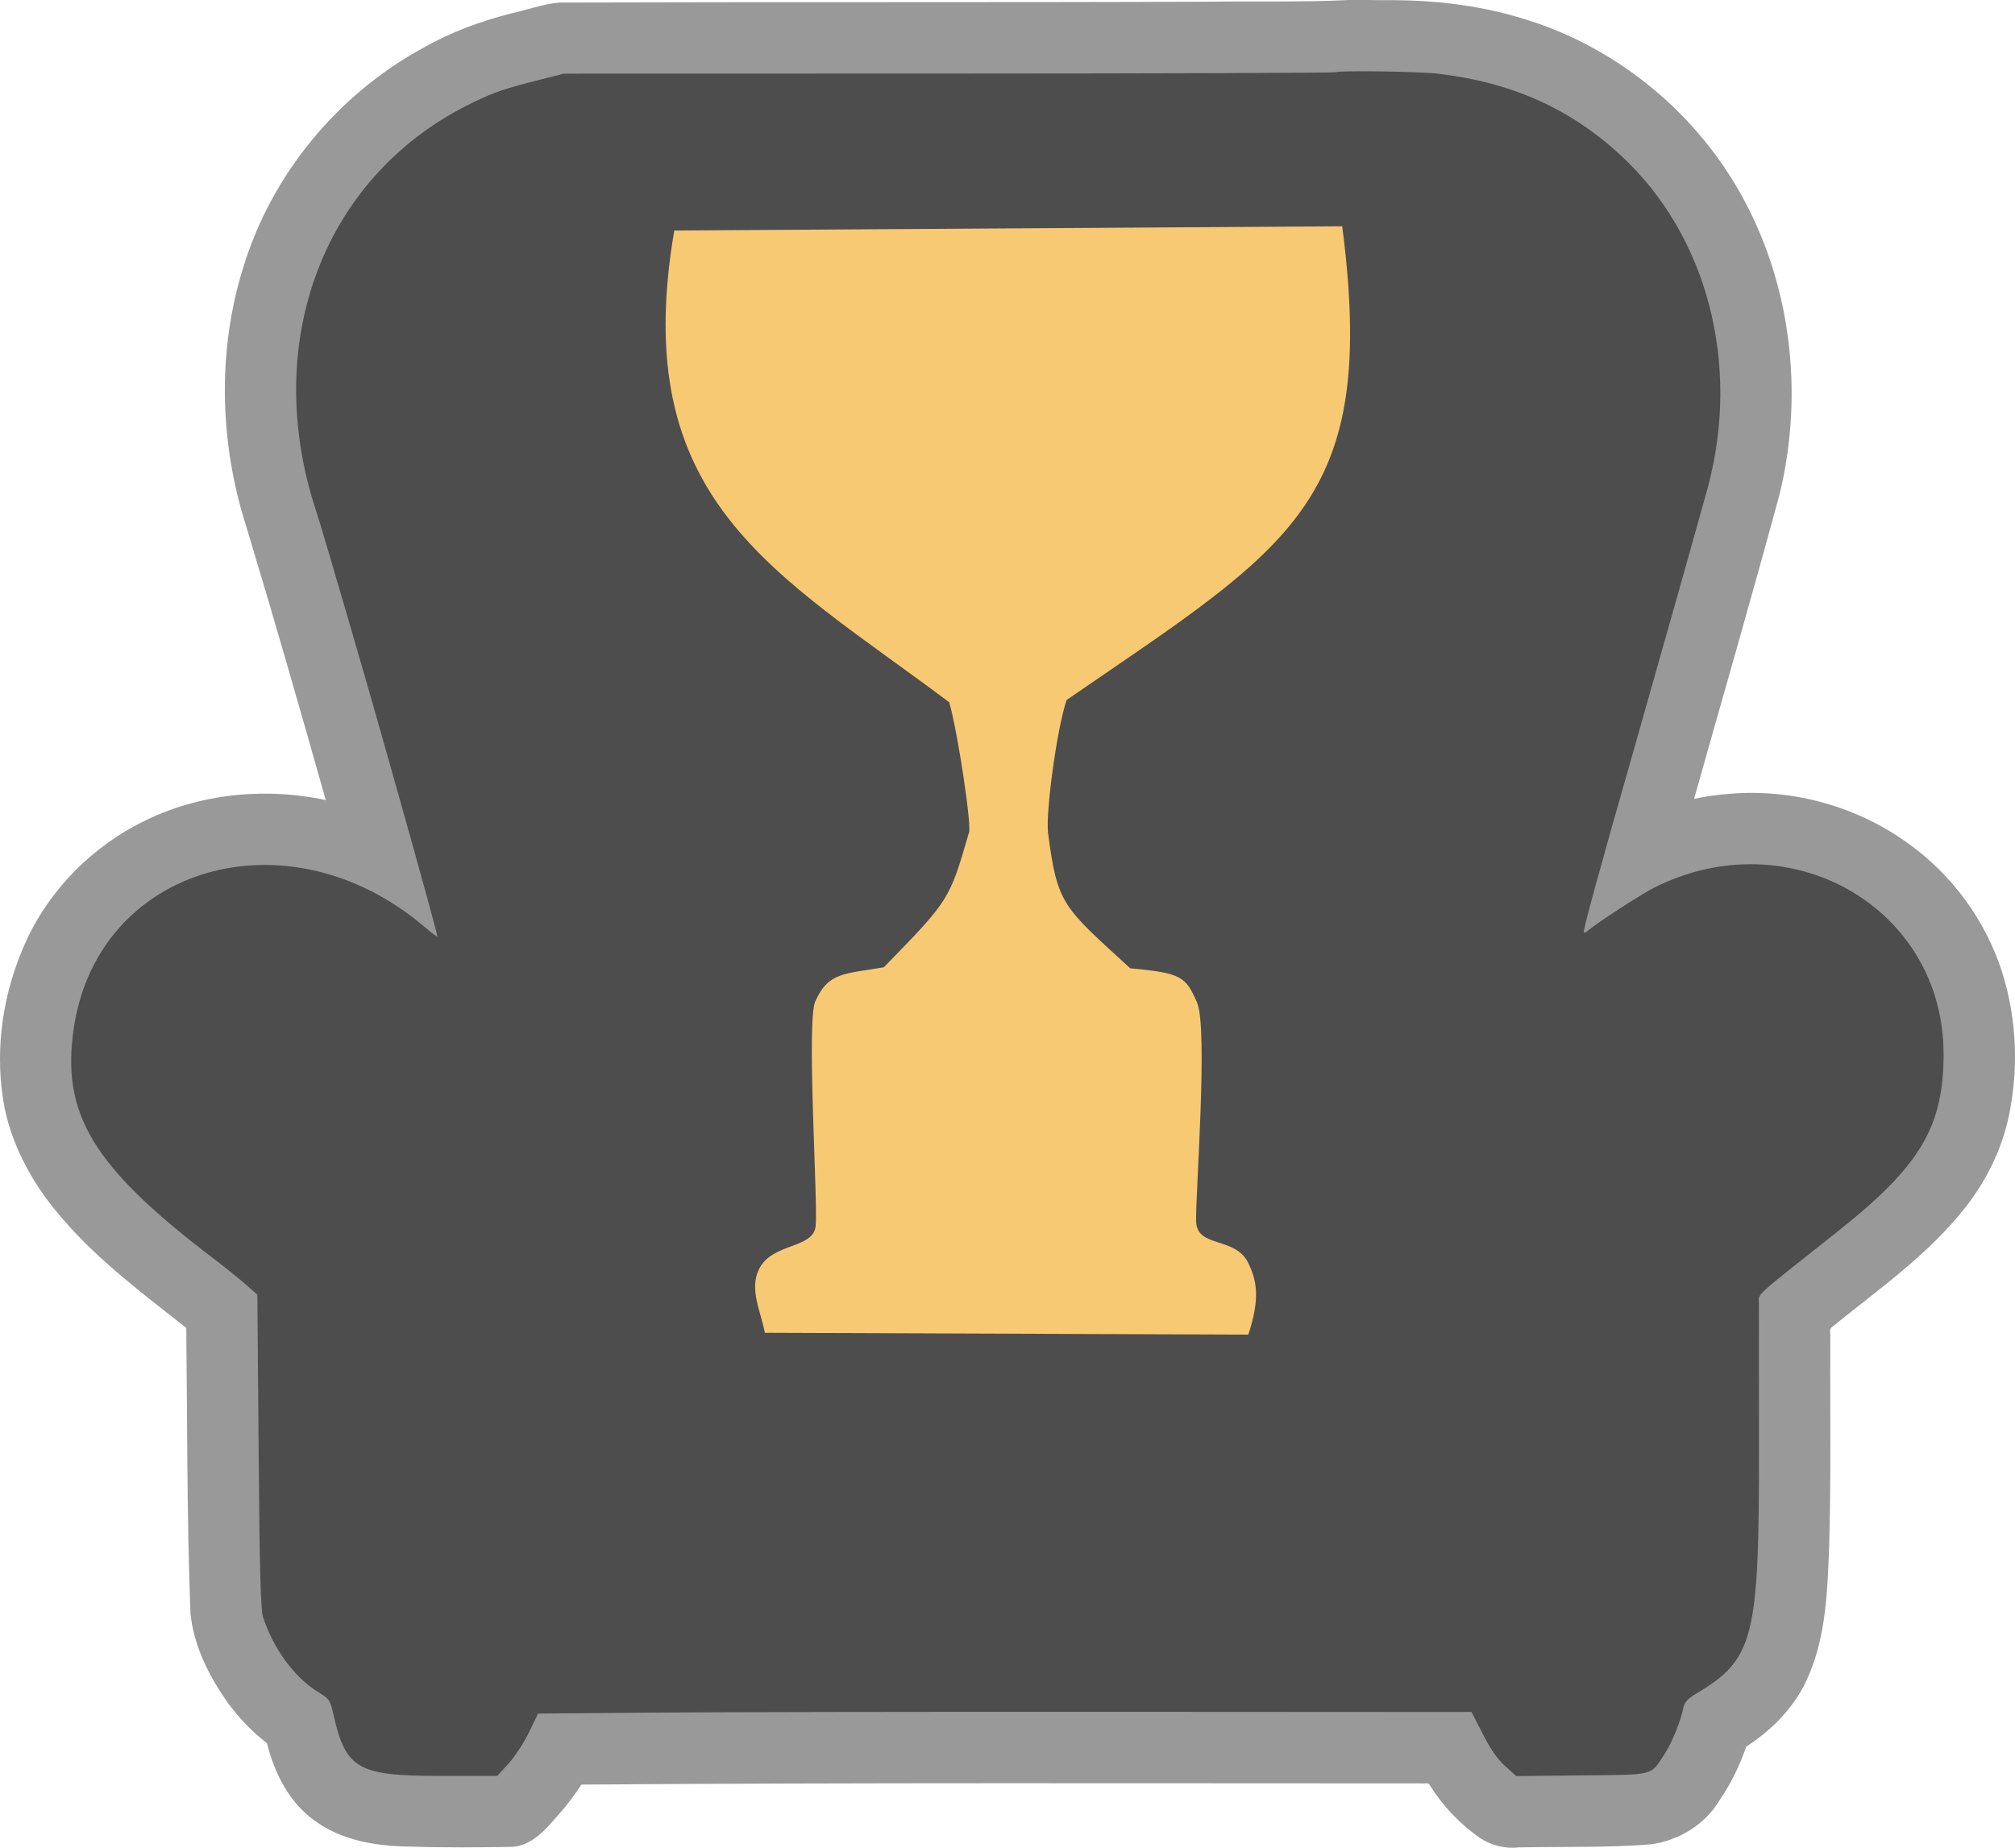
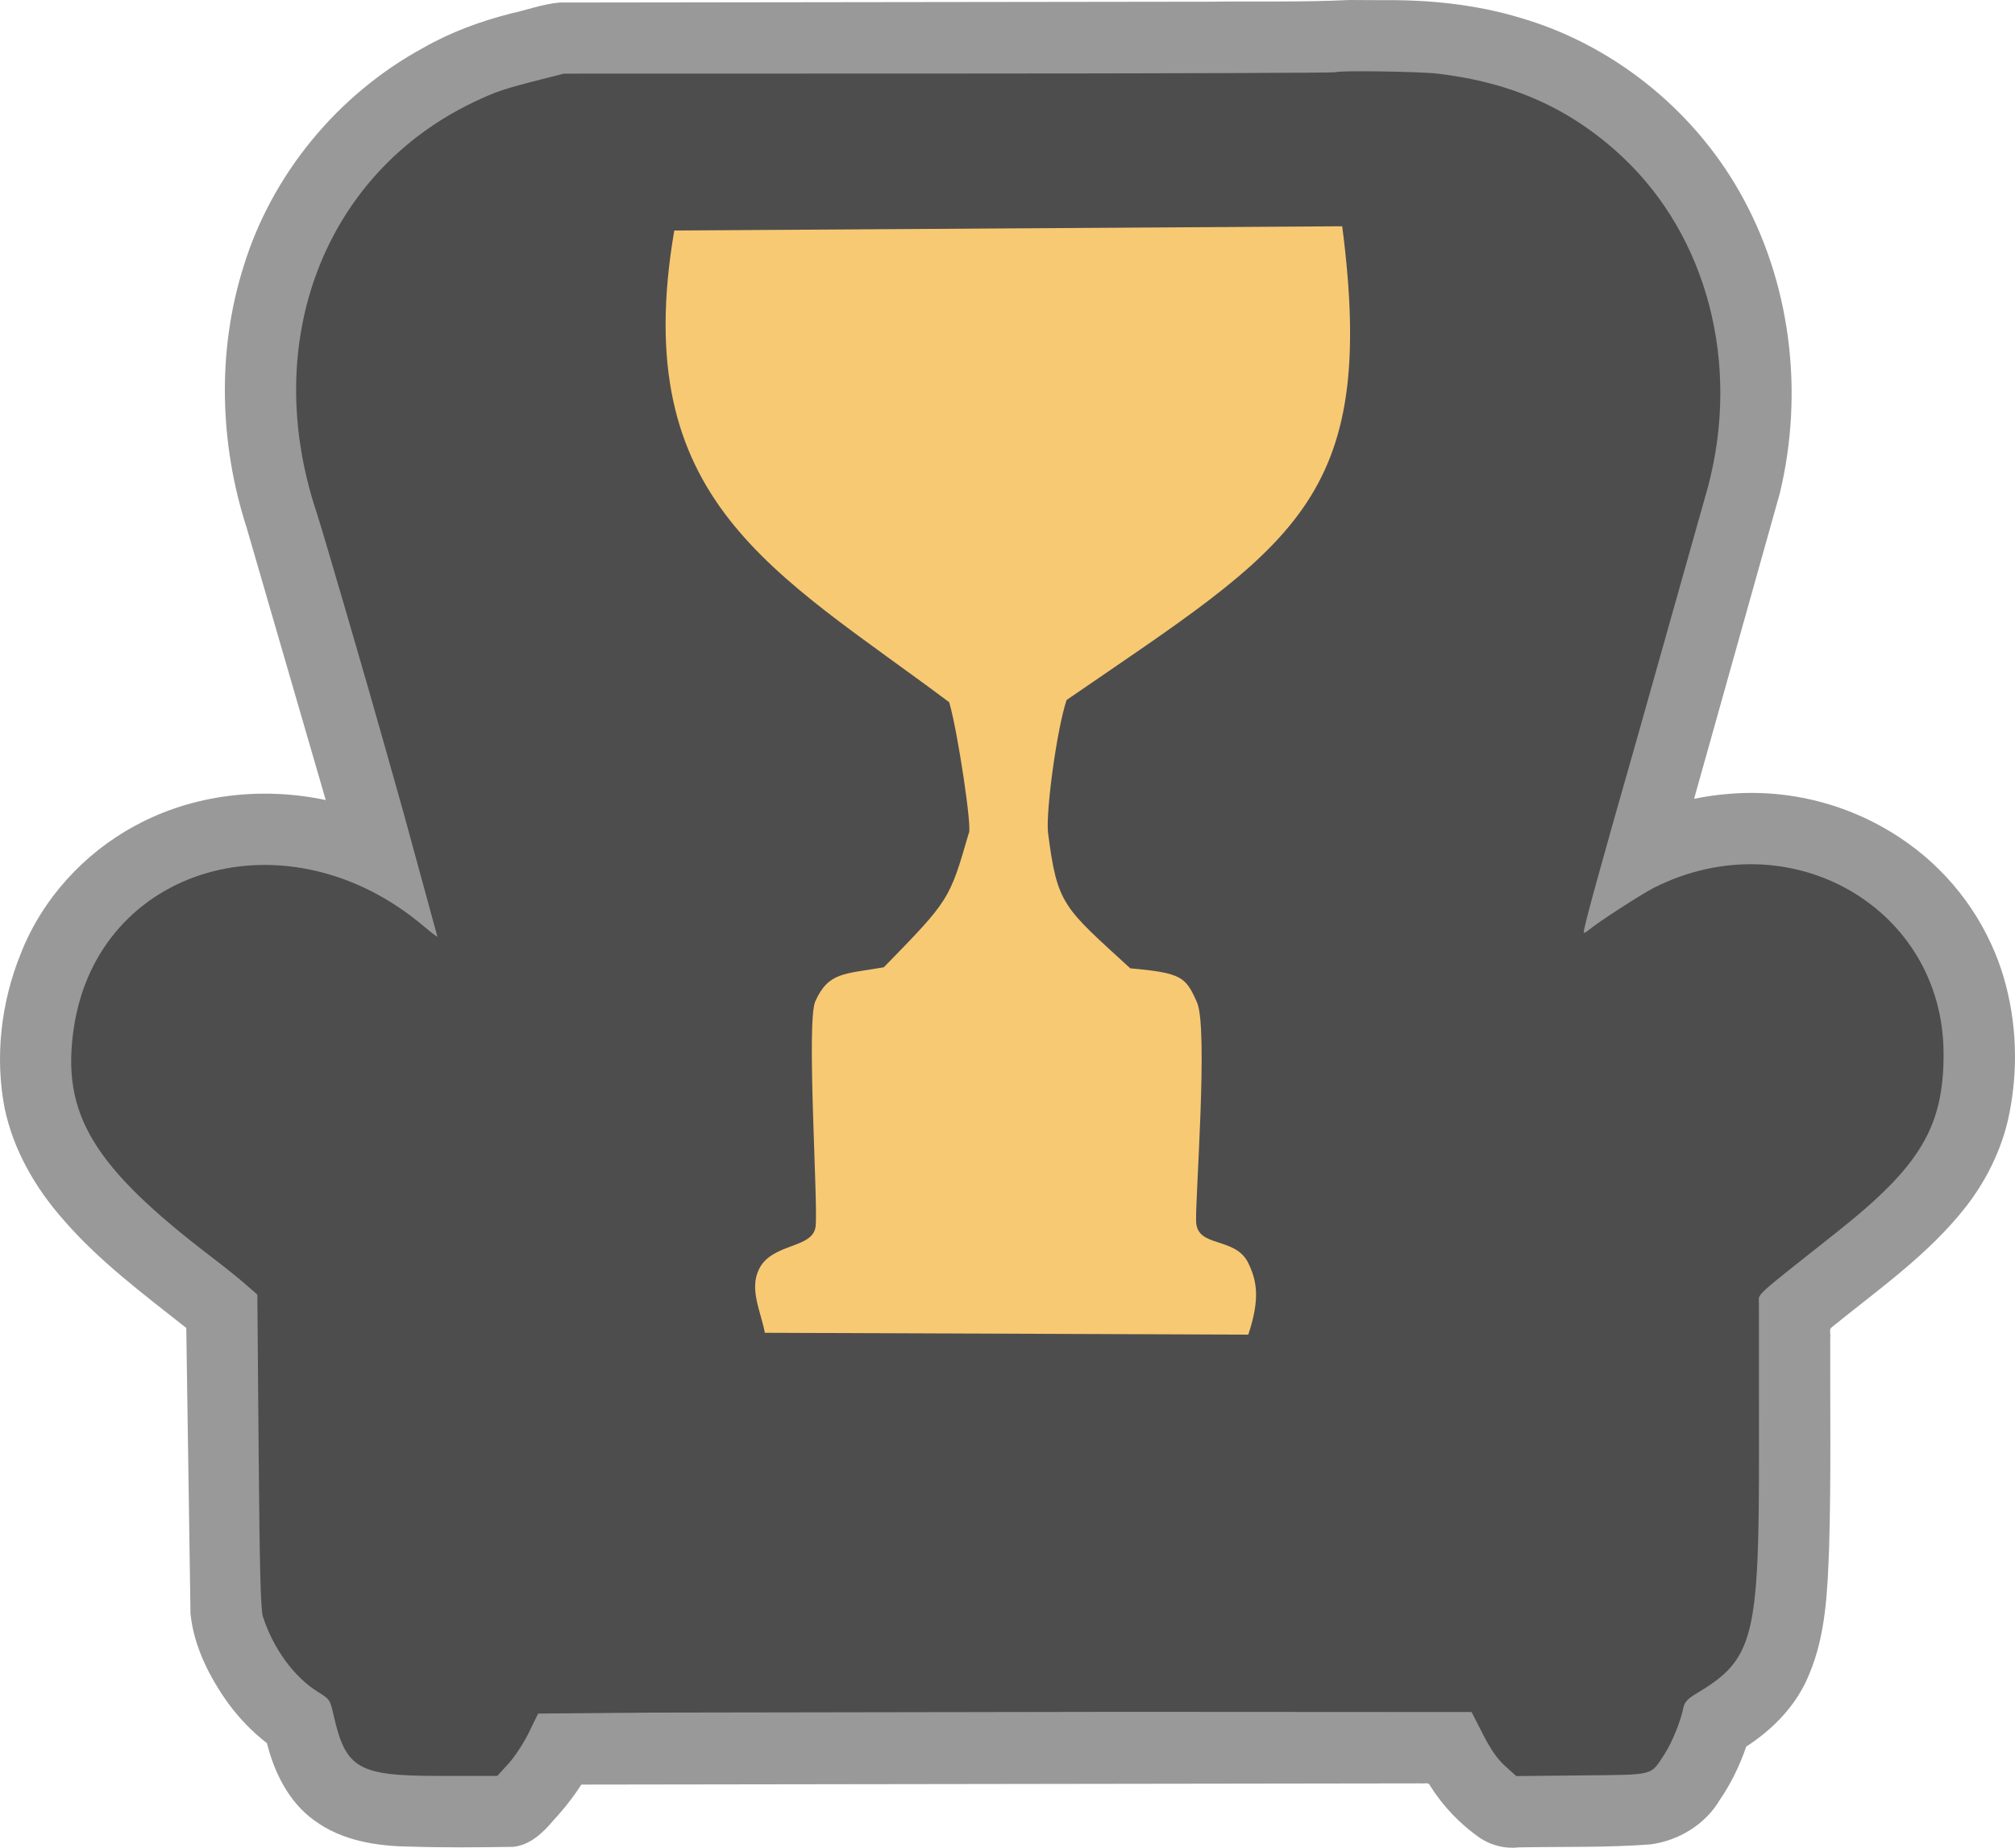
- <svg xmlns="http://www.w3.org/2000/svg" id="svg" version="1.1" width="338.871" height="310.772" viewBox="0 0 338.871 310.772">
-   <defs id="defs9" />
-   <g id="g10563" style="display:inline" transform="translate(11.96979,11.98741)">
-     <g id="g10561" transform="translate(-43.49622,-2.362977)">
-       <path id="path10568" style="fill:#999999" d="m 258.434,-9.623 c -7.859,0.382 -15.73,0.186 -23.594,0.284 -36.413,0.145 -72.827,0.024 -109.24,0.143 -2.794,0.25 -5.444,1.248 -8.171,1.844 -5.135,1.314 -10.158,3.153 -14.765,5.798 -14.283,7.767 -25.411,21.205 -30.183,36.768 -4.488,14.218 -4.033,29.788 0.527,43.928 4.599,15.216 8.986,30.494 13.299,45.793 -10.736,-2.278 -22.333,-0.98 -32.02,4.302 -8.663,4.648 -15.682,12.36 -19.271,21.535 -3.308,8.172 -4.381,17.306 -2.712,25.984 1.462,7.004 5.133,13.383 9.837,18.712 6.036,7.006 13.499,12.548 20.713,18.257 0.188,16.014 0.088,32.038 0.709,48.043 0.558,5.521 3.165,10.616 6.338,15.082 1.858,2.512 4.036,4.795 6.516,6.702 1.249,4.976 3.685,9.912 7.939,12.975 4.587,3.419 10.496,4.361 16.065,4.423 5.777,0.192 11.563,0.134 17.339,0.046 2.879,-0.247 5.087,-2.371 6.851,-4.475 1.731,-1.859 3.309,-3.862 4.684,-5.998 47.064,-0.348 94.129,-0.201 141.193,-0.202 0.523,0.097 1.304,-0.273 1.525,0.368 2.207,3.501 5.127,6.565 8.545,8.899 1.89,1.216 4.183,1.758 6.416,1.495 7.385,-0.139 14.787,0.06 22.155,-0.505 4.703,-0.639 9.173,-3.33 11.606,-7.458 1.902,-2.767 3.381,-5.815 4.464,-8.991 4.55,-2.929 8.499,-7.013 10.554,-12.081 2.88,-6.762 3.109,-14.234 3.387,-21.469 0.342,-11.751 0.148,-23.508 0.185,-35.262 0.123,-0.542 -0.268,-1.327 0.231,-1.691 7.831,-6.368 16.278,-12.225 22.553,-20.249 3.868,-4.949 6.593,-10.823 7.582,-17.044 1.301,-7.526 0.812,-15.385 -1.528,-22.662 -2.777,-8.547 -8.343,-16.141 -15.642,-21.381 -8.575,-6.242 -19.403,-9.284 -29.975,-8.416 -2.055,0.148 -4.099,0.438 -6.117,0.851 4.814,-17.121 9.782,-34.195 14.41,-51.366 4.122,-17.044 1.87,-35.711 -6.906,-50.969 -7.972,-13.877 -21.382,-24.568 -36.773,-29.027 -7.495,-2.26 -15.36,-3.046 -23.166,-2.956 -1.854,-0.033 -3.707,-0.035 -5.561,-0.031 z" />
-     </g>
-   </g>
-   <g id="layer2" style="display:inline" transform="translate(11.96979,11.98741)">
-     <g id="svgg" transform="translate(-43.49622,-2.362977)">
-       <path id="path0" d="m 256.201,2.523 c -0.114,0.114 -29.373,0.214 -65.02,0.223 l -64.814,0.015 -3.711,0.94 c -6.362,1.61 -7.732,2.07 -11.438,3.84 -25.16,12.009 -36.011,40.327 -26.449,69.022 0.937,2.808 8.823,29.845 11.395,39.062 0.21,0.752 1.671,5.938 3.248,11.523 3.016,10.686 5.666,20.385 5.666,20.741 0,0.116 -1.011,-0.646 -2.246,-1.694 -22.932,-19.456 -54.845,-10.191 -58.894,17.097 -2.142,14.438 3.174,23.255 23.25,38.567 2.041,1.557 4.589,3.602 5.664,4.545 l 1.953,1.716 0.218,26.311 c 0.167,20.051 0.34,26.683 0.727,27.874 1.757,5.398 5.274,10.189 9.295,12.664 1.917,1.179 2.004,1.311 2.597,3.936 2.018,8.935 4.134,10.157 17.577,10.158 h 9.937 l 1.895,-2.075 c 1.042,-1.142 2.586,-3.501 3.432,-5.242 l 1.538,-3.167 19.361,-0.163 c 10.648,-0.089 45.97,-0.147 78.493,-0.129 l 59.133,0.033 1.894,3.711 c 1.321,2.589 2.457,4.217 3.758,5.385 l 1.863,1.675 10.995,-0.112 c 12.452,-0.127 11.526,0.112 13.945,-3.595 1.269,-1.945 2.717,-5.518 3.179,-7.845 0.174,-0.877 0.721,-1.462 2.168,-2.326 9.681,-5.77 10.569,-9.262 10.531,-41.424 -0.015,-12.461 -0.02,-23.362 -0.012,-24.225 0.016,-1.745 -1.32,-0.526 13.217,-12.048 13.935,-11.043 17.868,-17.645 17.839,-29.938 -0.058,-24.582 -25.903,-39.38 -48.712,-27.889 -2.08,1.048 -9.682,5.976 -10.945,7.094 -0.377,0.335 -0.759,0.534 -0.849,0.445 -0.204,-0.204 2.509,-10.1 8.878,-32.384 2.797,-9.785 11.396,-40.281 12.006,-42.578 C 324.261,51.562 318.661,30.09 304.261,16.659 295.675,8.652 285.794,4.224 273.242,2.758 270.139,2.396 256.516,2.208 256.201,2.523" stroke="none" fill="#7c1fff" fill-rule="evenodd" style="fill:#4d4d4d" />
-     </g>
-   </g>
-   <g id="layer4" style="display:inline" transform="translate(-27.91949,-41.82533)">
-     <path id="path1" d="m 141.317,80.592 c -7.815,45.587 16.892,57.35 46.235,79.343 1.45,4.96 3.934,21.626 3.285,22.034 -3.247,11.236 -3.271,11.252 -14.282,22.543 -6.624,1.158 -9.297,0.754 -11.53,5.735 -1.522,3.503 0.499,34.097 0.058,37.851 -0.445,3.786 -7.298,2.727 -9.501,7.15 -1.69,3.393 0.252,7.016 0.967,10.737 l 81.302,0.308 c 2.086,-6.263 1.353,-9.196 0.013,-12.009 -2.172,-4.559 -8.642,-2.497 -8.791,-7.016 -0.136,-4.108 2.058,-32.561 0.15,-36.856 -1.909,-4.295 -2.535,-4.944 -11.22,-5.725 -11.295,-10.355 -12.282,-10.609 -13.845,-22.908 -0.337,-3.539 1.428,-17.038 3.13,-22.22 37.948,-26.082 52.393,-33.125 46.356,-79.677" stroke="none" fill="#f8c973" fill-rule="evenodd" style="display:inline" />
+ <svg xmlns="http://www.w3.org/2000/svg" width="338.871" height="310.772">
+   <path d="M226.908.001c-7.859.382-15.73.186-23.594.284L94.074.429c-2.794.25-5.444 1.248-8.171 1.844-5.135 1.314-10.158 3.153-14.765 5.798-14.283 7.767-25.411 21.205-30.183 36.768-4.488 14.218-4.033 29.788.527 43.928l13.299 45.793c-10.736-2.278-22.333-.98-32.02 4.302-8.663 4.648-15.682 12.36-19.271 21.535C.181 168.568-.892 177.702.777 186.38c1.462 7.004 5.133 13.383 9.837 18.712 6.036 7.006 13.499 12.548 20.713 18.257l.709 48.043c.558 5.521 3.165 10.616 6.338 15.082 1.858 2.512 4.036 4.795 6.516 6.702 1.249 4.976 3.685 9.912 7.939 12.975 4.587 3.419 10.496 4.361 16.065 4.423 5.777.192 11.563.134 17.339.046 2.879-.247 5.087-2.371 6.851-4.475a42.92 42.92 0 0 0 4.684-5.998l141.193-.202c.523.097 1.304-.273 1.525.368 2.207 3.501 5.127 6.565 8.545 8.899 1.89 1.216 4.183 1.758 6.416 1.495 7.385-.139 14.787.06 22.155-.505 4.703-.639 9.173-3.33 11.606-7.458 1.902-2.767 3.381-5.815 4.464-8.991 4.55-2.929 8.499-7.013 10.554-12.081 2.88-6.762 3.109-14.234 3.387-21.469.342-11.751.148-23.508.185-35.262.123-.542-.268-1.327.231-1.691 7.831-6.368 16.278-12.225 22.553-20.249 3.868-4.949 6.593-10.823 7.582-17.044 1.301-7.526.812-15.385-1.528-22.662-2.777-8.547-8.343-16.141-15.642-21.381a45.14 45.14 0 0 0-29.975-8.416c-2.055.148-4.099.438-6.117.851l14.41-51.366c4.122-17.044 1.87-35.711-6.906-50.969-7.972-13.877-21.382-24.568-36.773-29.027-7.495-2.26-15.36-3.046-23.166-2.956l-5.561-.031z" fill="#999" />
+   <g fill-rule="evenodd">
+     <path d="M224.675 12.147c-.114.114-29.373.214-65.02.223l-64.814.015-3.711.94c-6.362 1.61-7.732 2.07-11.438 3.84-25.16 12.009-36.011 40.327-26.449 69.022.937 2.808 8.823 29.845 11.395 39.062l3.248 11.523 5.666 20.741c0 .116-1.011-.646-2.246-1.694-22.932-19.456-54.845-10.191-58.894 17.097-2.142 14.438 3.174 23.255 23.25 38.567 2.041 1.557 4.589 3.602 5.664 4.545l1.953 1.716.218 26.311c.167 20.051.34 26.683.727 27.874 1.757 5.398 5.274 10.189 9.295 12.664 1.917 1.179 2.004 1.311 2.597 3.936 2.018 8.935 4.134 10.157 17.577 10.158h9.937l1.895-2.075c1.042-1.142 2.586-3.501 3.432-5.242l1.538-3.167 19.361-.163 78.493-.129 59.133.033 1.894 3.711c1.321 2.589 2.457 4.217 3.758 5.385l1.863 1.675 10.995-.112c12.452-.127 11.526.112 13.945-3.595 1.269-1.945 2.717-5.518 3.179-7.845.174-.877.721-1.462 2.168-2.326 9.681-5.77 10.569-9.262 10.531-41.424l-.012-24.225c.016-1.745-1.32-.526 13.217-12.048 13.935-11.043 17.868-17.645 17.839-29.938-.058-24.582-25.903-39.38-48.712-27.889-2.08 1.048-9.682 5.976-10.945 7.094-.377.335-.759.534-.849.445-.204-.204 2.509-10.1 8.878-32.384l12.006-42.578c5.498-20.704-.102-42.176-14.502-55.607-8.586-8.007-18.467-12.435-31.019-13.901-3.103-.362-16.726-.55-17.041-.235" fill="#4d4d4d" />
+     <path d="M113.398 38.767c-7.815 45.587 16.892 57.35 46.235 79.343 1.45 4.96 3.934 21.626 3.285 22.034-3.247 11.236-3.271 11.252-14.282 22.543-6.624 1.158-9.297.754-11.53 5.735-1.522 3.503.499 34.097.058 37.851-.445 3.786-7.298 2.727-9.501 7.15-1.69 3.393.252 7.016.967 10.737l81.302.308c2.086-6.263 1.353-9.196.013-12.009-2.172-4.559-8.642-2.497-8.791-7.016-.136-4.108 2.058-32.561.15-36.856s-2.535-4.944-11.22-5.725c-11.295-10.355-12.282-10.609-13.845-22.908-.337-3.539 1.428-17.038 3.13-22.22 37.948-26.082 52.393-33.125 46.356-79.677" fill="#f8c973" />
  </g>
</svg>
